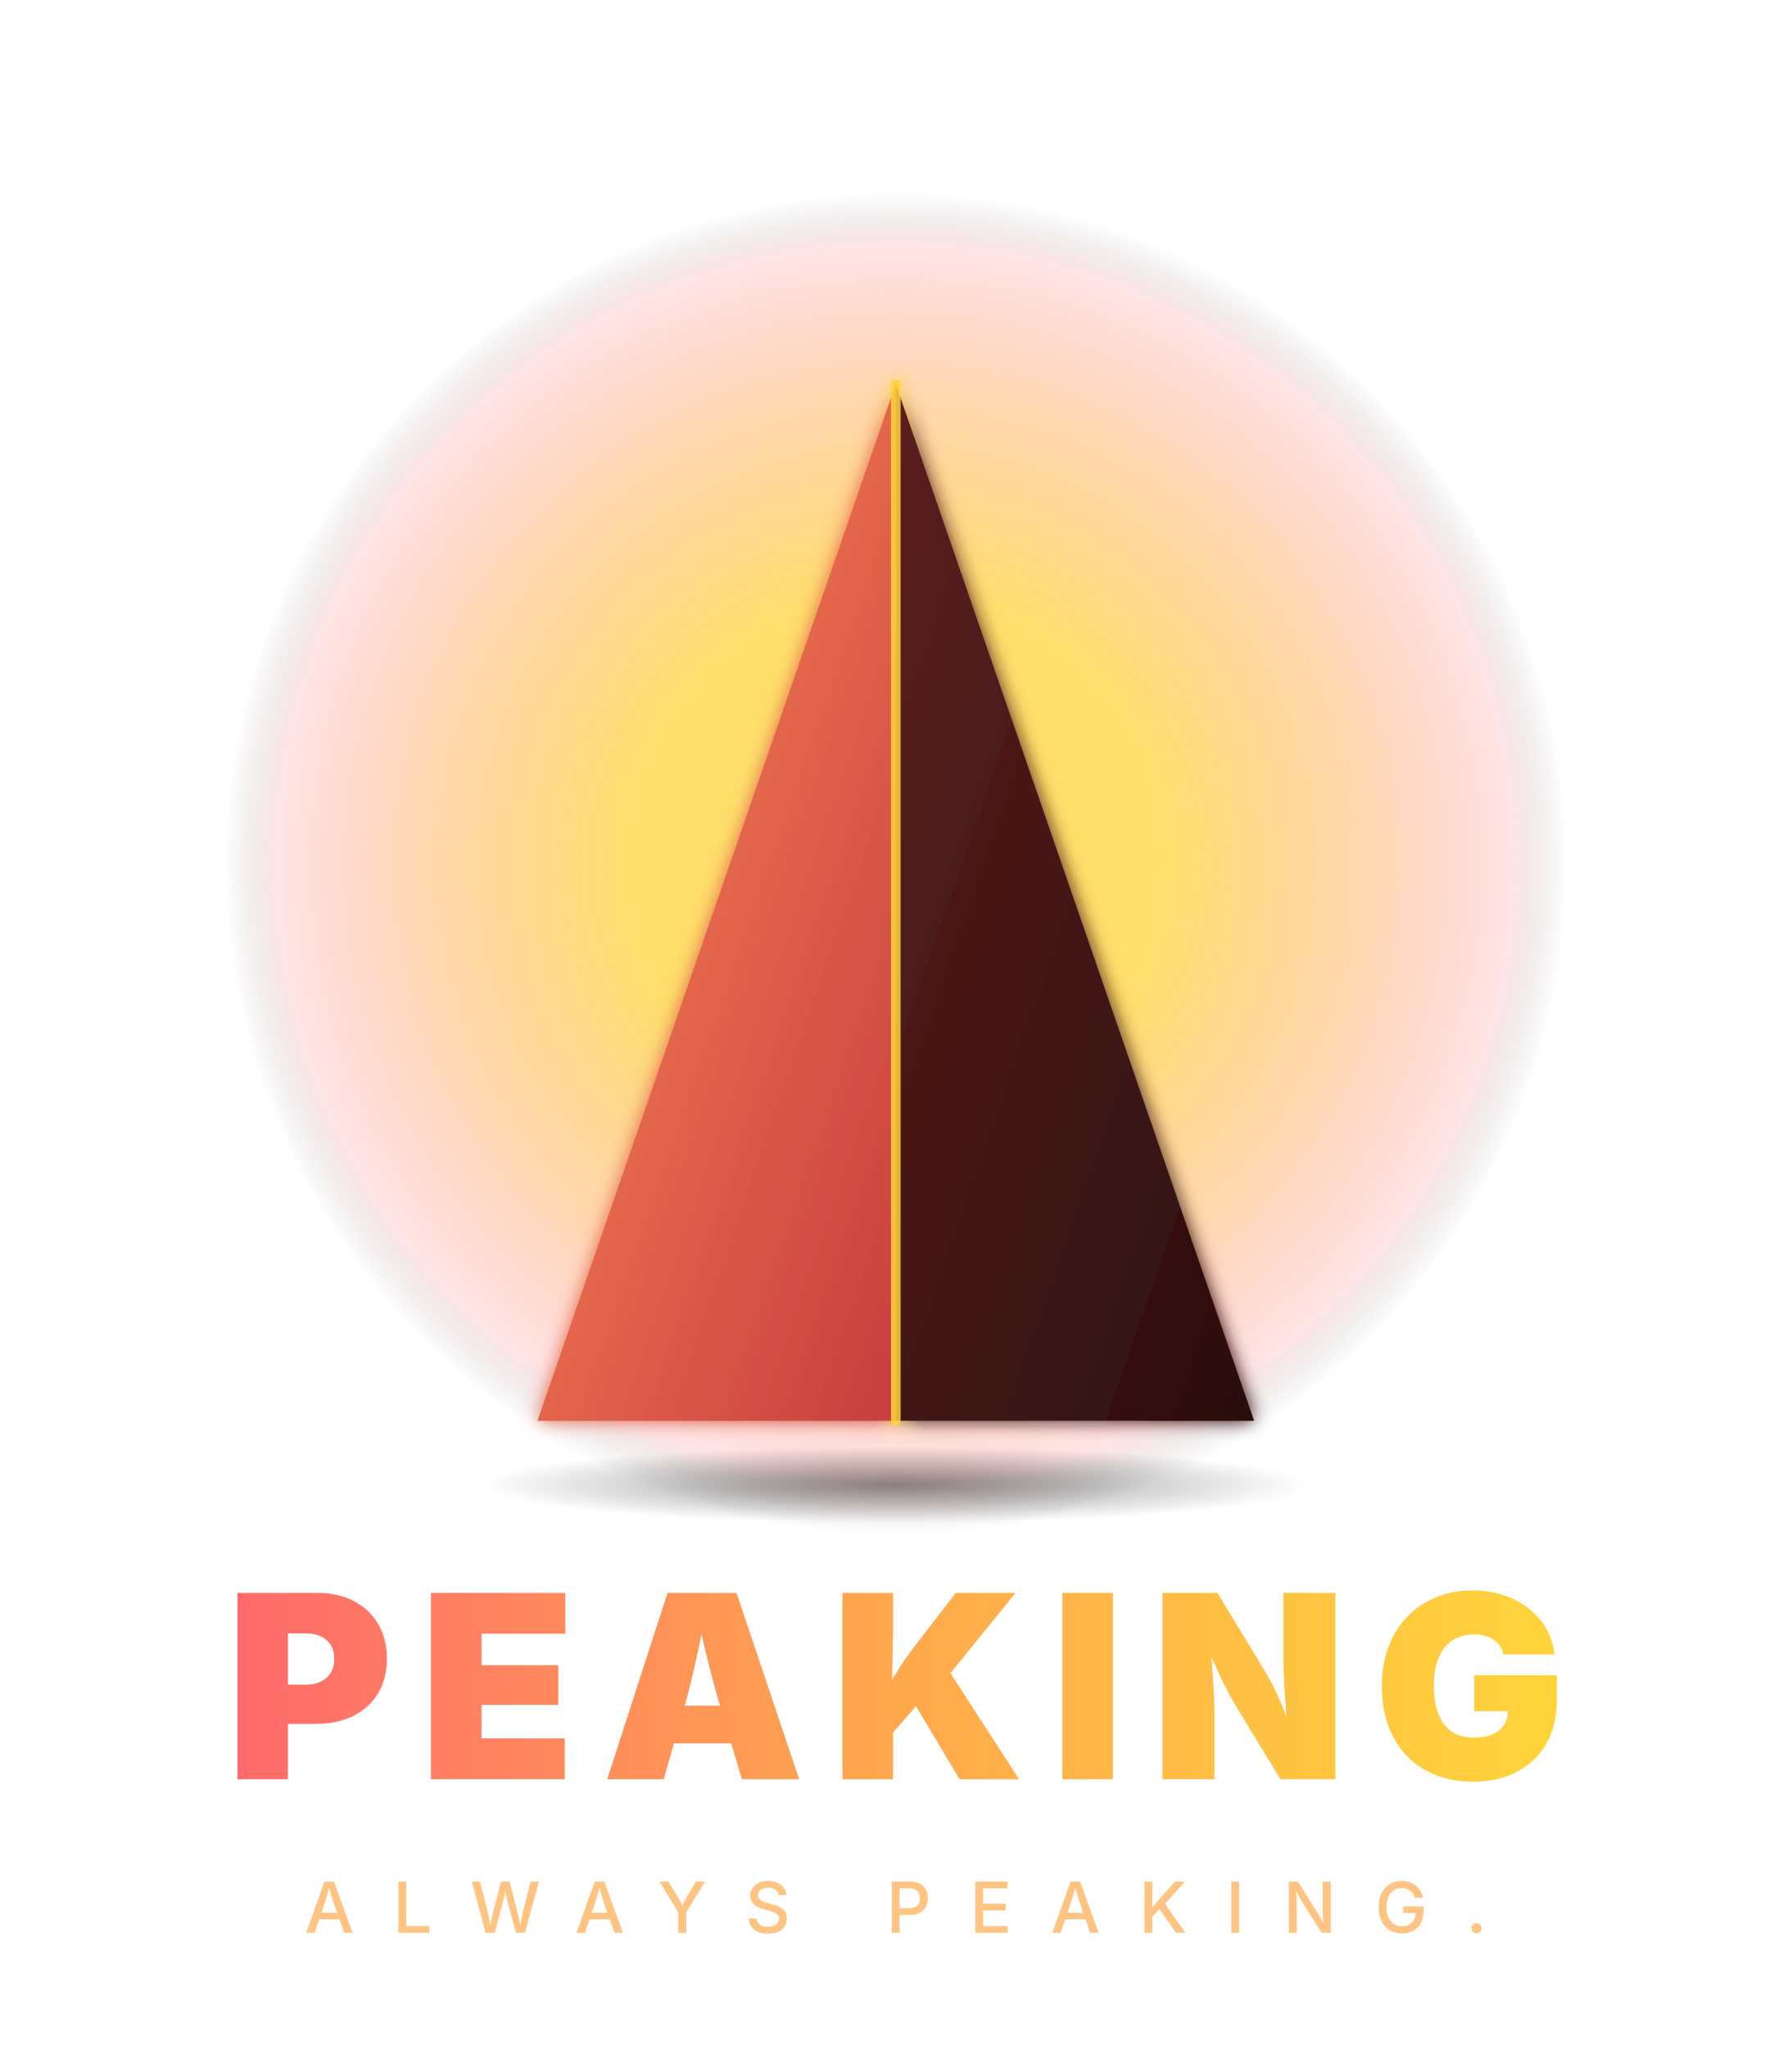
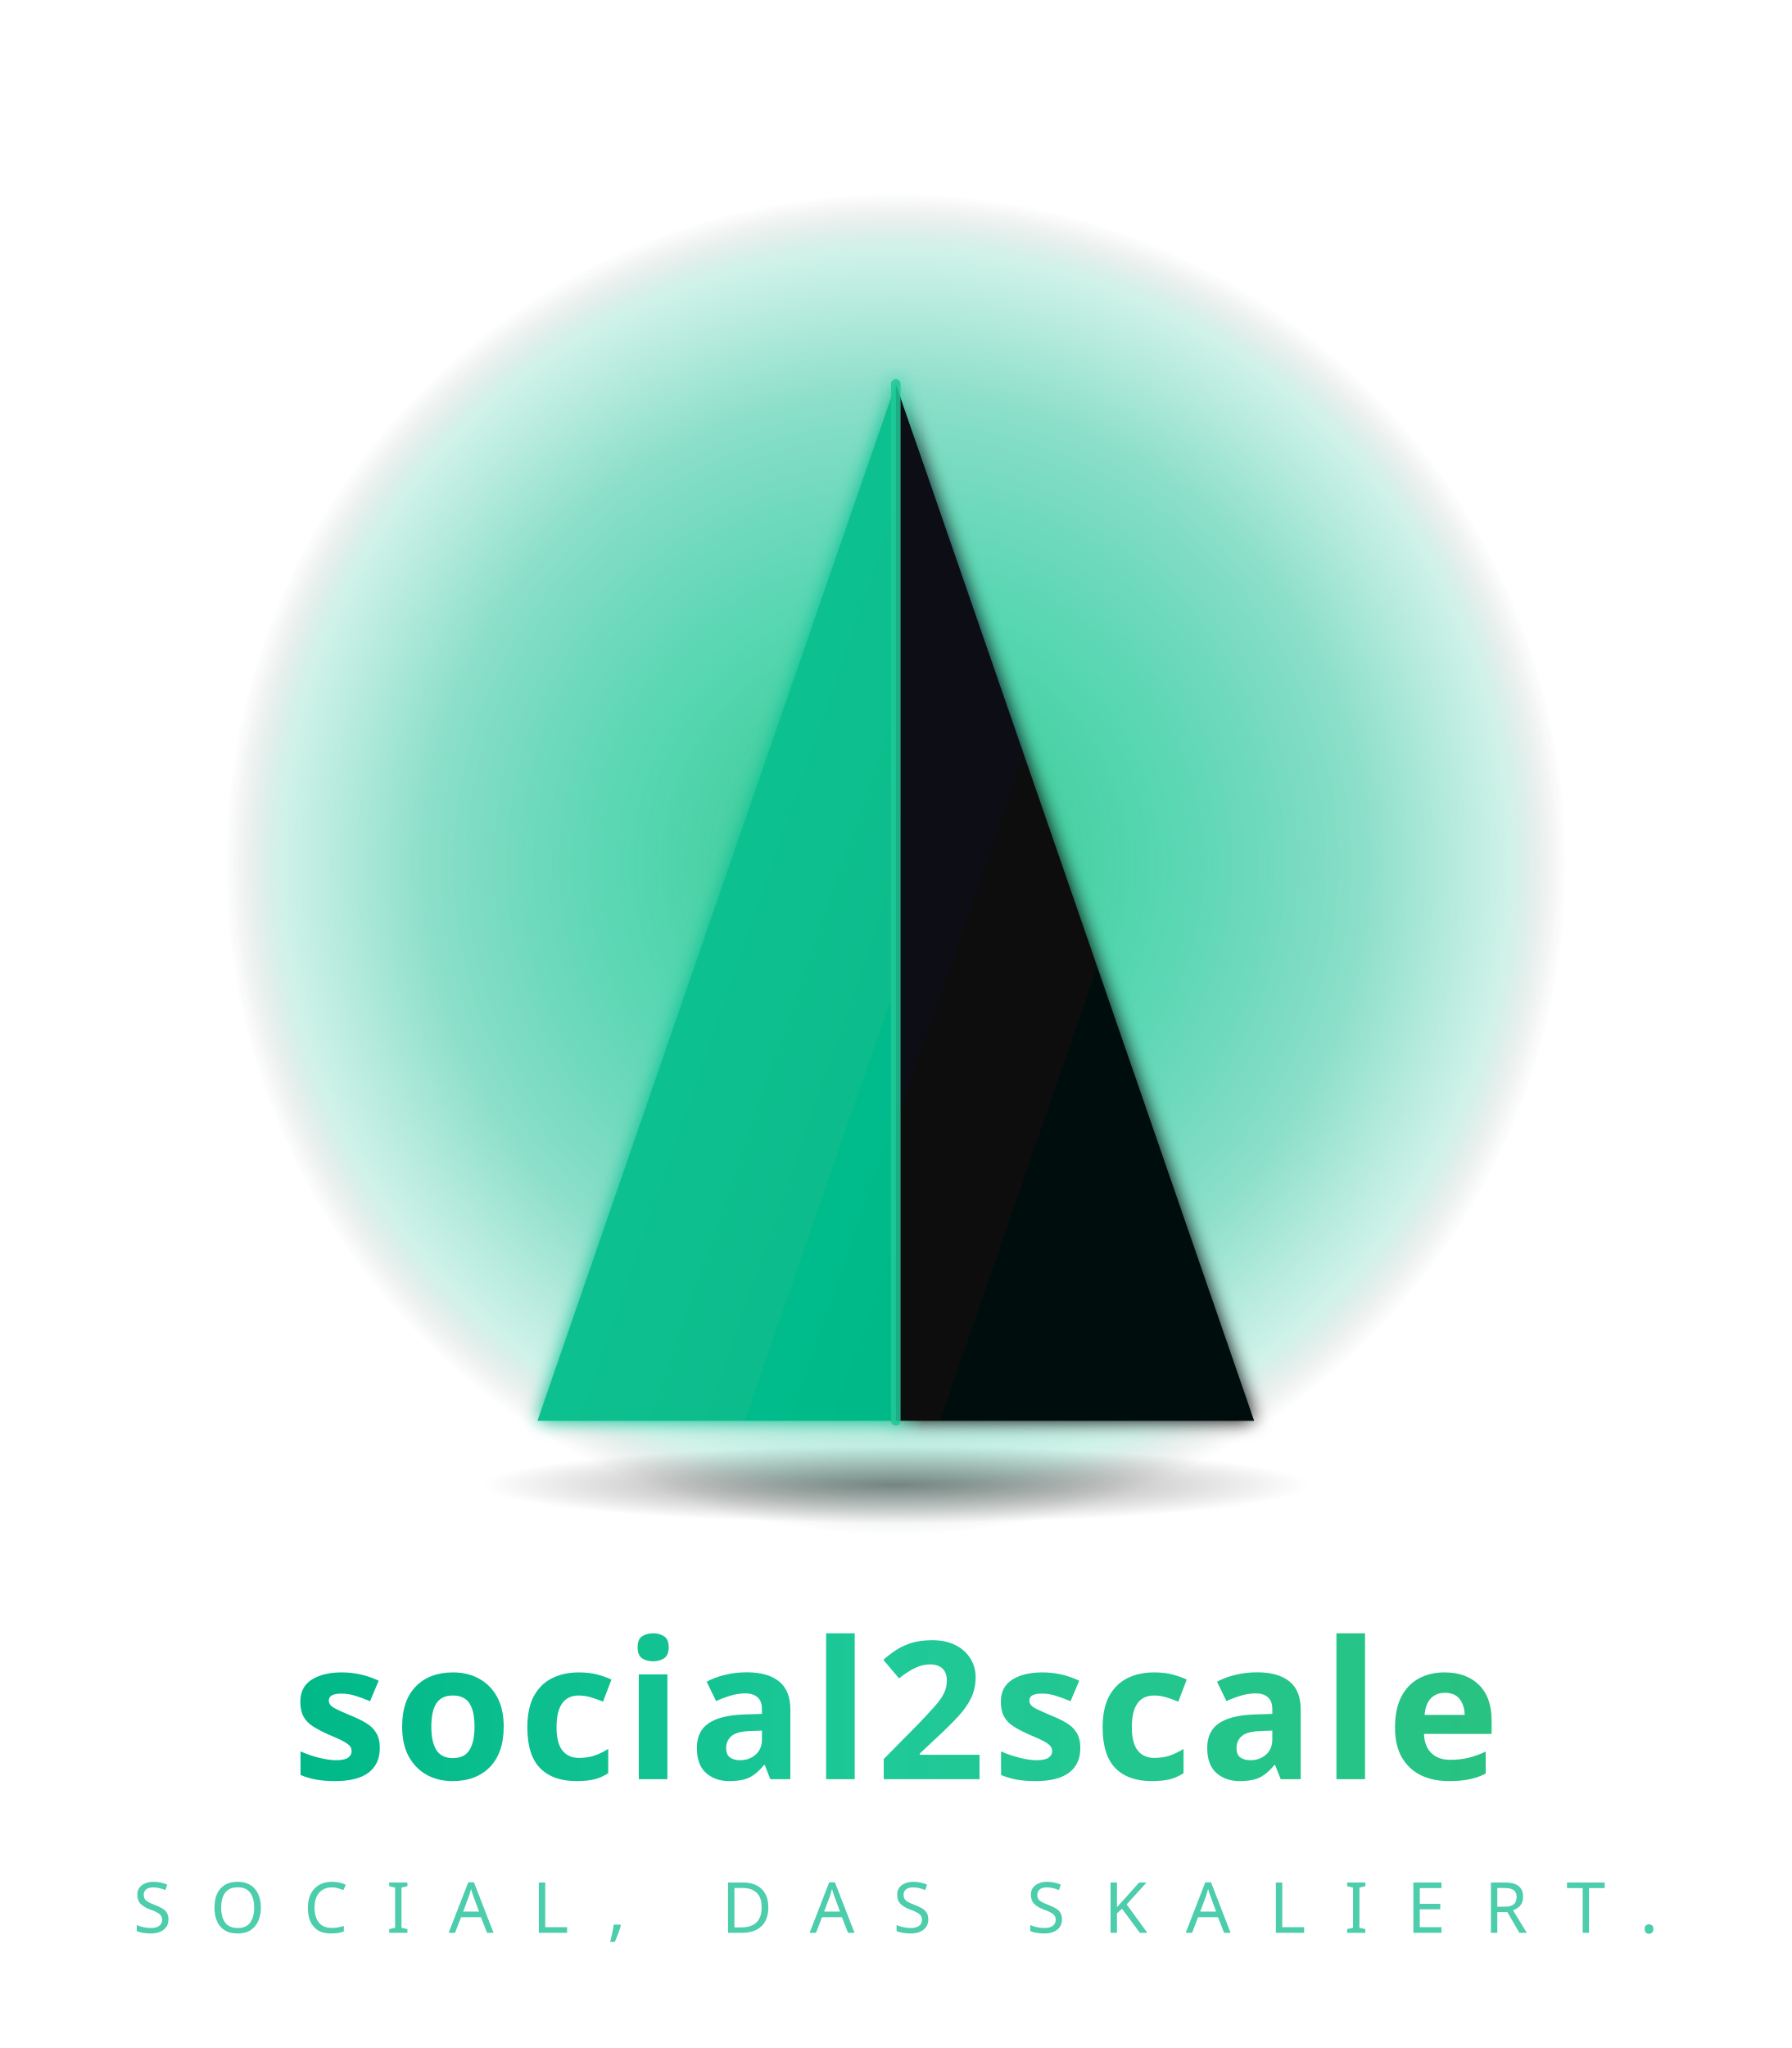
<svg xmlns="http://www.w3.org/2000/svg" viewBox="0 0 280 320" fill="none">
  <defs>
    <radialGradient id="sunDiskA2" cx="50%" cy="50%" r="50%">
-       <stop offset="0%" stop-color="#FFE066" stop-opacity="0.95" />
-       <stop offset="40%" stop-color="#FFD43B" stop-opacity="0.75" />
-       <stop offset="70%" stop-color="#FFA94D" stop-opacity="0.45" />
-       <stop offset="92%" stop-color="#FF6B6B" stop-opacity="0.18" />
+       <stop offset="0%" stop-color="#28C281" stop-opacity="0.95" />
+       <stop offset="40%" stop-color="#1FC998" stop-opacity="0.75" />
+       <stop offset="70%" stop-color="#00B888" stop-opacity="0.45" />
+       <stop offset="92%" stop-color="#00B888" stop-opacity="0.18" />
      <stop offset="100%" stop-color="transparent" />
    </radialGradient>
    <linearGradient id="pyrLightA2" x1="0%" y1="0%" x2="100%" y2="100%">
-       <stop offset="0%" stop-color="#FF8E5A" />
-       <stop offset="100%" stop-color="#C73E3E" />
+       <stop offset="0%" stop-color="#1FC998" />
+       <stop offset="100%" stop-color="#00B888" />
    </linearGradient>
    <linearGradient id="pyrDarkA2" x1="0%" y1="0%" x2="100%" y2="100%">
-       <stop offset="0%" stop-color="#5C1F1F" />
-       <stop offset="100%" stop-color="#2A0E0E" />
+       <stop offset="0%" stop-color="#0B0F14" />
+       <stop offset="100%" stop-color="#03080D" />
    </linearGradient>
    <linearGradient id="wordmarkA2" x1="0%" y1="0%" x2="100%" y2="0%">
-       <stop offset="0%" stop-color="#FF6B6B" />
-       <stop offset="50%" stop-color="#FFA94D" />
-       <stop offset="100%" stop-color="#FFD43B" />
+       <stop offset="0%" stop-color="#00B888" />
+       <stop offset="50%" stop-color="#1FC998" />
+       <stop offset="100%" stop-color="#28C281" />
    </linearGradient>
    <filter id="pyrGlowA2" x="-15%" y="-15%" width="130%" height="130%">
      <feGaussianBlur stdDeviation="1.4" result="b" />
      <feMerge>
        <feMergeNode in="b" />
        <feMergeNode in="SourceGraphic" />
      </feMerge>
    </filter>
    <radialGradient id="groundShadowA2" cx="50%" cy="50%" r="50%">
      <stop offset="0%" stop-color="#000" stop-opacity="0.45" />
      <stop offset="100%" stop-color="transparent" />
    </radialGradient>
  </defs>
  <circle cx="140" cy="135" r="105" fill="url(#sunDiskA2)" />
  <ellipse cx="140" cy="232" rx="65" ry="6" fill="url(#groundShadowA2)" />
  <g filter="url(#pyrGlowA2)">
    <path d="M 140 60 L 196 222 L 140 222 Z" fill="url(#pyrDarkA2)" />
    <path d="M 140 60 L 84 222 L 140 222 Z" fill="url(#pyrLightA2)" />
-     <line x1="140" y1="60" x2="140" y2="222" stroke="#FFD43B" stroke-width="1.5" stroke-opacity="0.85" stroke-linecap="round" />
+     <line x1="140" y1="60" x2="140" y2="222" stroke="#1FC998" stroke-width="1.5" stroke-opacity="0.85" stroke-linecap="round" />
  </g>
-   <text x="140" y="278" text-anchor="middle" font-family="-apple-system, system-ui, 'Helvetica Neue', sans-serif" font-size="40" font-weight="900" fill="url(#wordmarkA2)" letter-spacing="4">PEAKING</text>
-   <text x="140" y="302" text-anchor="middle" font-family="-apple-system, system-ui, sans-serif" font-size="11" font-weight="500" fill="#FFA94D" letter-spacing="6" opacity="0.7">ALWAYS PEAKING.</text>
+   <text x="140" y="278" text-anchor="middle" font-family="'Space Grotesk', system-ui, sans-serif" font-size="30" font-weight="700" fill="url(#wordmarkA2)" letter-spacing="1">social2scale</text>
+   <text x="140" y="302" text-anchor="middle" font-family="'Space Grotesk', system-ui, sans-serif" font-size="11" font-weight="500" fill="#00B888" letter-spacing="6" opacity="0.7">SOCIAL, DAS SKALIERT.</text>
</svg>
